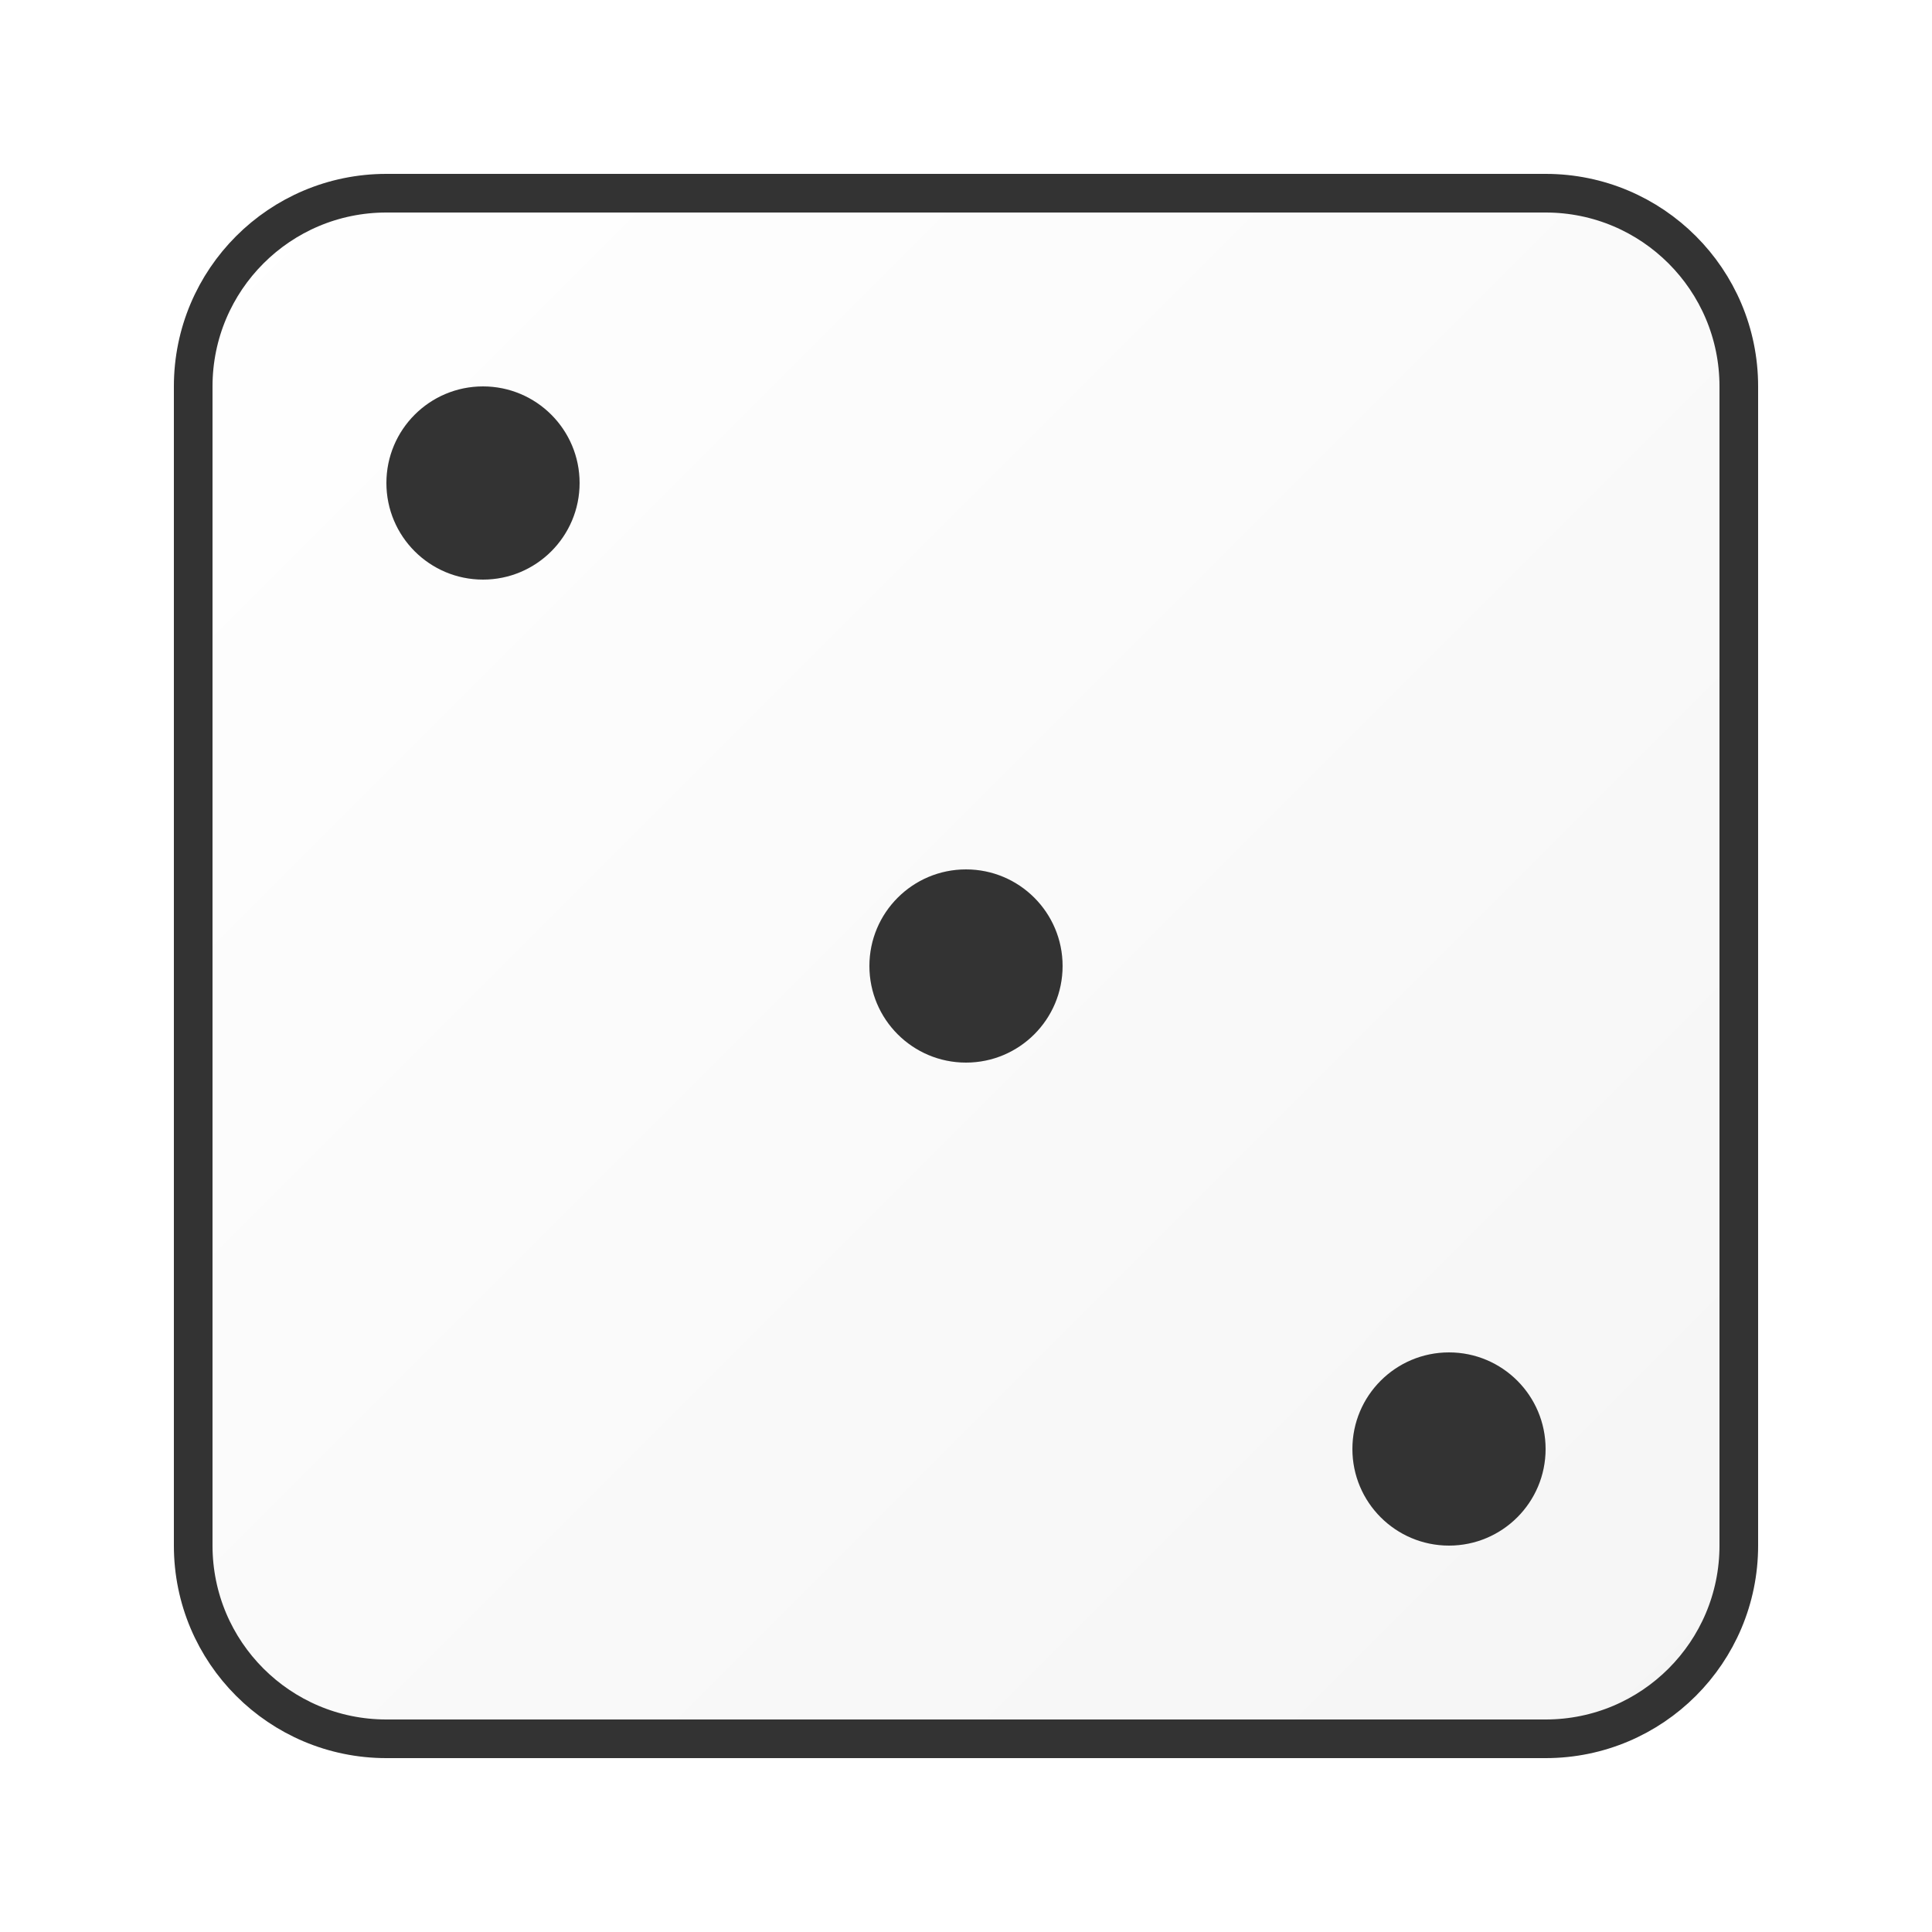
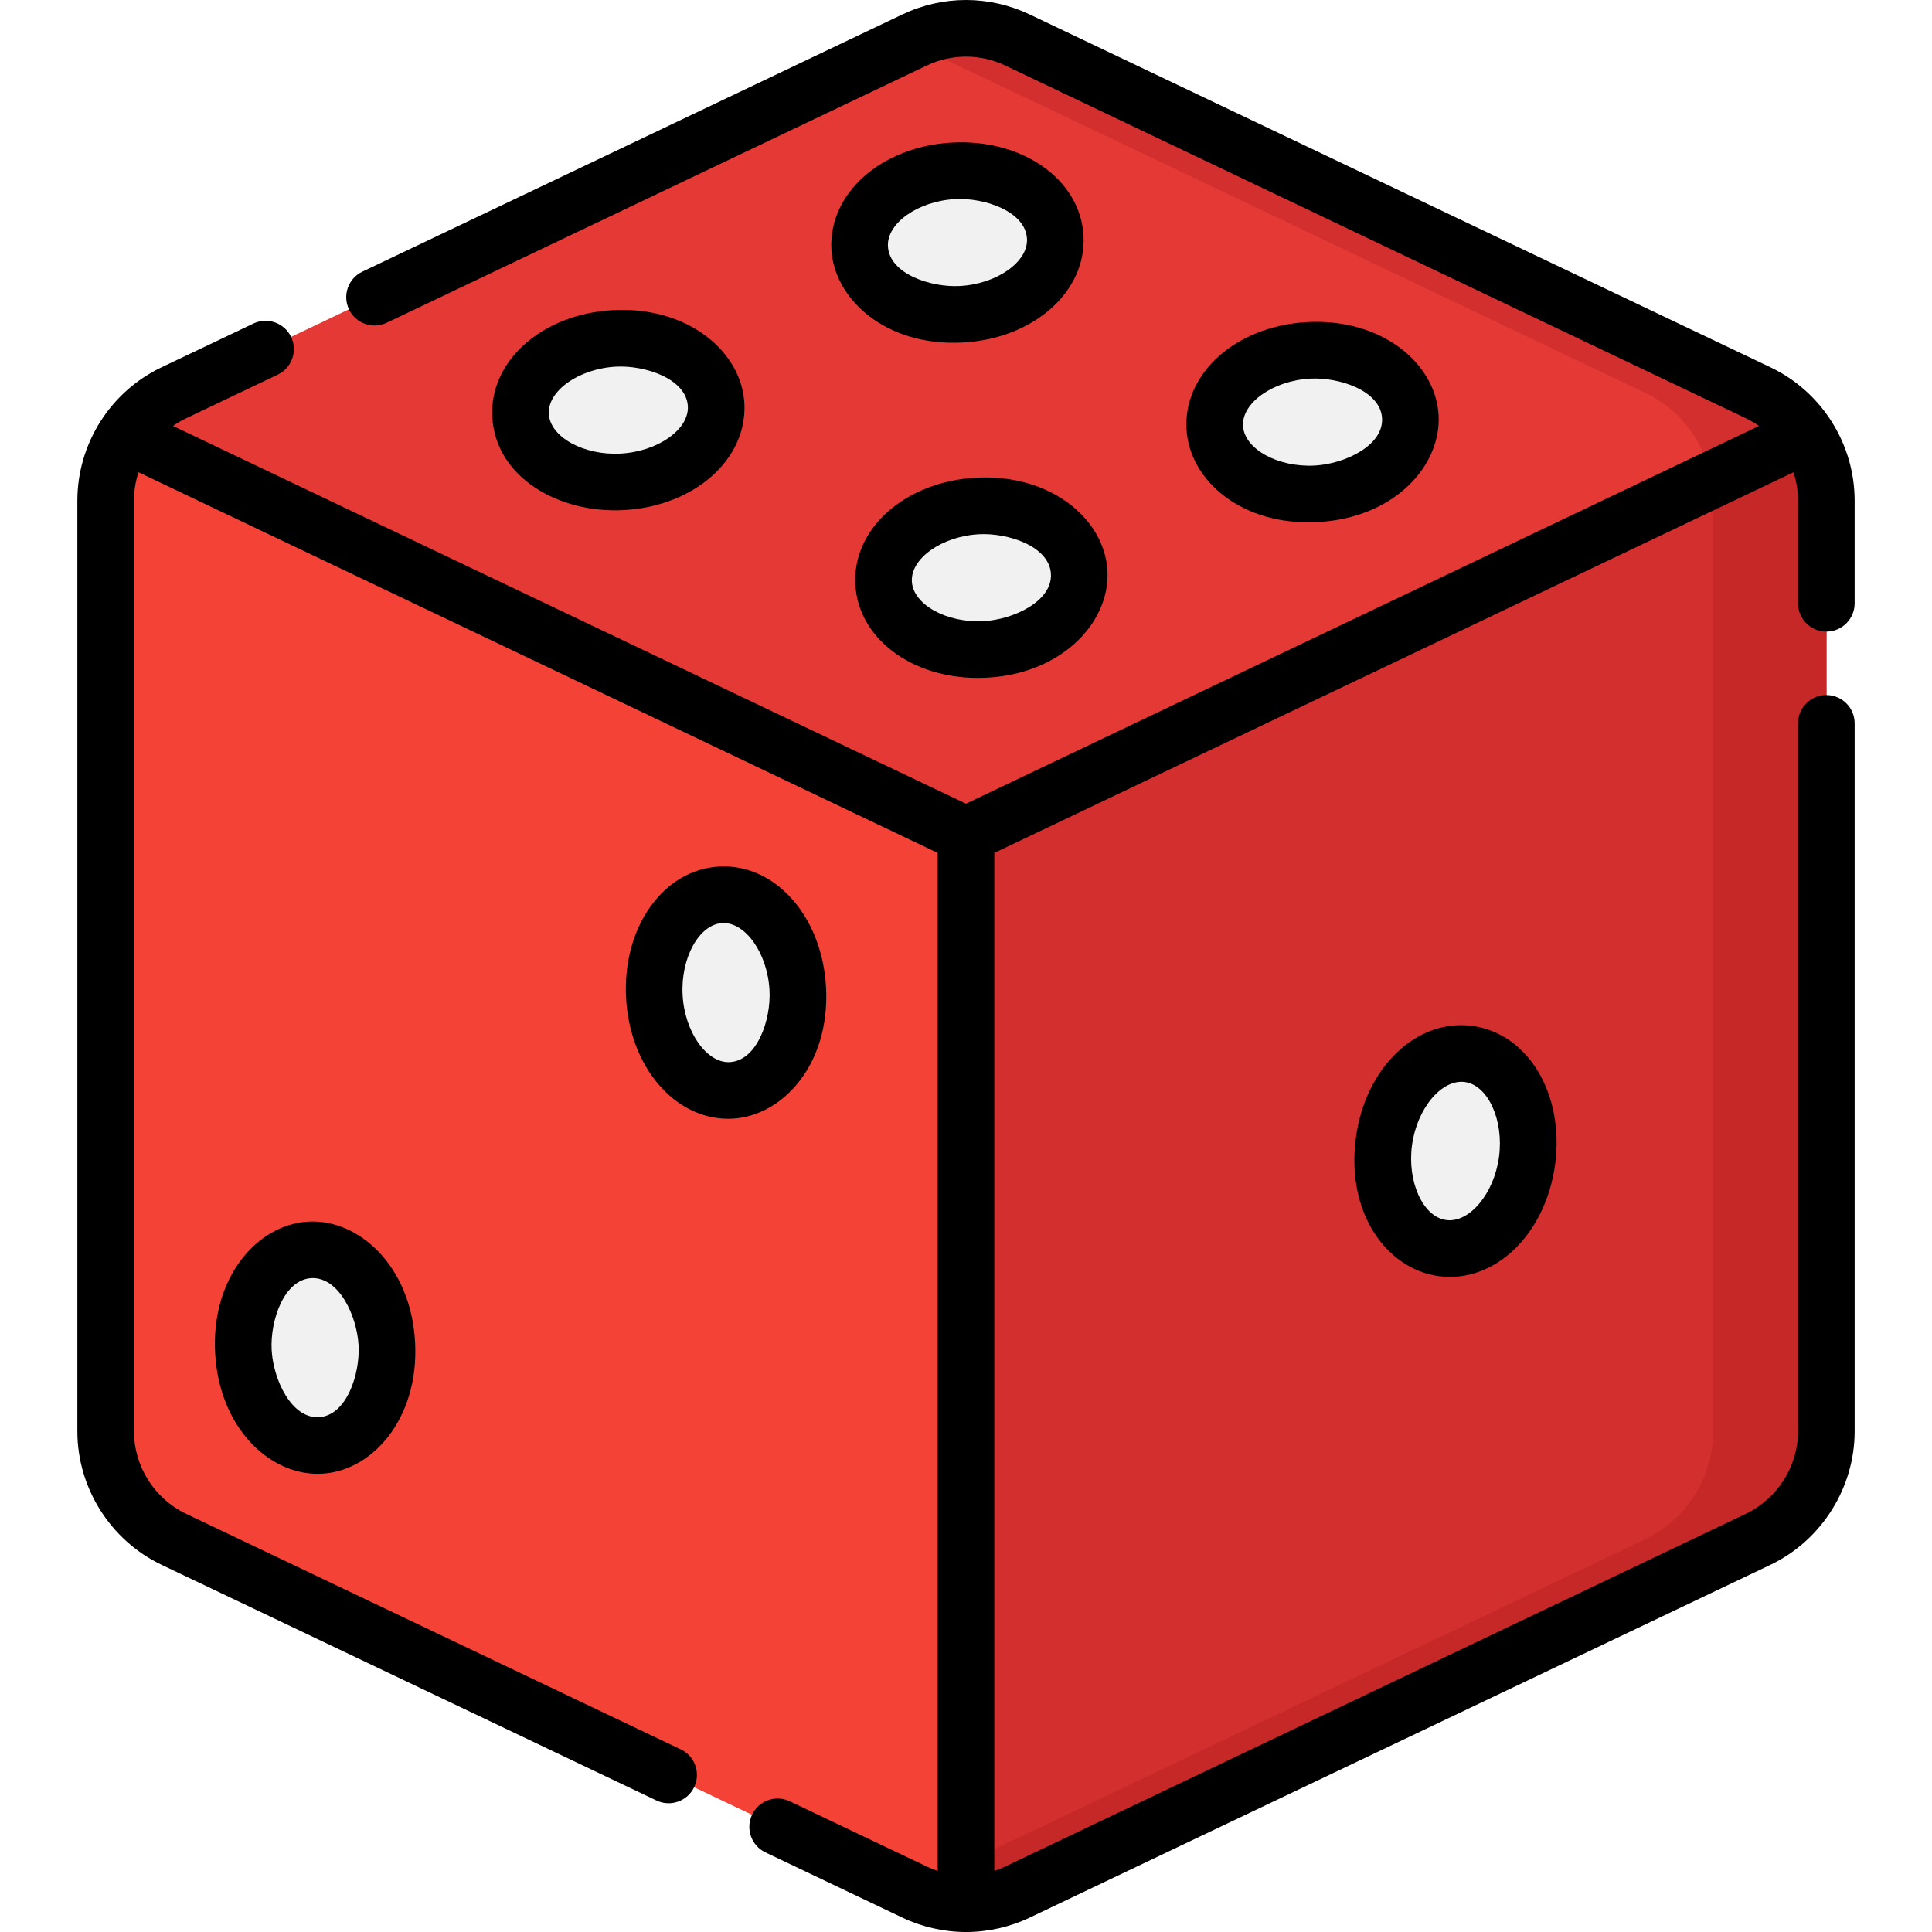
- <svg xmlns="http://www.w3.org/2000/svg" width="100" height="100" viewBox="0 0 100 100" fill="none">
-   <rect x="10" y="10" width="80" height="80" rx="10" fill="url(#paint0_linear)" stroke="#333333" stroke-width="2" />
-   <circle cx="25" cy="25" r="5" fill="#333333" />
-   <circle cx="50" cy="50" r="5" fill="#333333" />
-   <circle cx="75" cy="75" r="5" fill="#333333" />
-   <defs>
-     <linearGradient id="paint0_linear" x1="10" y1="10" x2="90" y2="90" gradientUnits="userSpaceOnUse">
-       <stop stop-color="#FFFFFF" />
-       <stop offset="1" stop-color="#F5F5F5" />
-     </linearGradient>
-   </defs>
+ <svg xmlns="http://www.w3.org/2000/svg" id="Layer_1" enable-background="new 0 0 512 512" height="512" viewBox="0 0 512 512" width="512">
+   <path d="m484 132.705v246.592c0 12.231-7.036 23.372-18.083 28.634l-196.26 93.481c-4.316 2.062-8.992 3.087-13.657 3.087s-9.33-1.026-13.646-3.087l-196.27-93.482c-11.048-5.261-18.084-16.402-18.084-28.633v-246.592c0-6.354 1.894-12.413 5.279-17.509 3.11-4.716 7.5-8.607 12.811-11.123l196.264-93.488c8.632-4.113 18.661-4.113 27.303 0l196.264 93.488c5.31 2.516 9.69 6.407 12.8 11.123 3.385 5.096 5.279 11.154 5.279 17.509z" fill="#e53935" />
+   <path d="m478.721 115.196c-3.11-4.716-7.49-8.607-12.8-11.123l-196.264-93.488c-8.643-4.113-18.671-4.113-27.303 0l-1.348.642 194.916 92.846c5.31 2.516 9.69 6.407 12.8 11.123 3.385 5.096 5.279 11.155 5.279 17.509v246.592c0 12.231-7.036 23.372-18.083 28.634l-194.913 92.839 1.348.642c4.316 2.062 8.981 3.087 13.646 3.087s9.341-1.026 13.657-3.087l196.26-93.481c11.048-5.262 18.084-16.403 18.084-28.634v-246.592c0-6.355-1.894-12.413-5.279-17.509z" fill="#d32f2f" />
+   <path d="m256 221.287v283.213c-4.665 0-9.33-1.026-13.646-3.087l-196.27-93.482c-11.048-5.262-18.084-16.403-18.084-28.634v-246.592c0-6.354 1.894-12.413 5.279-17.509z" fill="#f44336" />
+   <path d="m484 132.705v246.598c0 12.096-6.897 23.145-17.751 28.474-.106.053-.222.106-.328.159l-196.264 93.477c-4.316 2.062-8.992 3.087-13.657 3.087v-283.213l222.721-106.091c3.385 5.096 5.279 11.154 5.279 17.509z" fill="#d32f2f" />
+   <path d="m478.721 115.196-25.219 12.013c.316 1.797.498 3.631.498 5.496v246.598c0 12.096-6.897 23.145-17.751 28.474-.106.053-.222.106-.328.159l-179.921 85.693v10.871c4.665 0 9.341-1.026 13.657-3.087l196.264-93.477c.106-.053.222-.106.328-.159 10.854-5.329 17.751-16.378 17.751-28.474v-246.598c0-6.355-1.894-12.413-5.279-17.509z" fill="#c62828" />
+   <g fill="#f1f1f1">
+     <ellipse cx="385.725" cy="305.027" rx="25.952" ry="19.13" transform="matrix(.134 -.991 .991 .134 31.81 646.45)" />
+     <ellipse cx="192.412" cy="263.039" rx="19.033" ry="25.952" transform="matrix(.999 -.055 .055 .999 -14.051 10.879)" />
+     <ellipse cx="83.508" cy="357.141" rx="19.033" ry="25.952" transform="matrix(.999 -.055 .055 .999 -19.342 5.083)" />
+     <ellipse cx="163.864" cy="108.671" rx="25.952" ry="19.033" transform="matrix(.999 -.055 .055 .999 -5.68 9.093)" />
+     <ellipse cx="253.736" cy="64.264" rx="25.952" ry="19.033" transform="matrix(.999 -.055 .055 .999 -3.126 13.926)" />
+     <ellipse cx="347.837" cy="111.843" rx="25.952" ry="19.033" transform="matrix(.999 -.055 .055 .999 -5.579 19.126)" />
+     <ellipse cx="260.08" cy="153.078" rx="25.952" ry="19.033" transform="matrix(.999 -.055 .055 .999 -7.957 14.404)" />
+   </g>
+   <path d="m484 167.383c4.142 0 7.5-3.358 7.5-7.5v-27.165c0-15.297-8.91-29.031-22.354-35.402l-196.266-93.486c-10.73-5.107-23.033-5.106-33.751.001l-143.1 68.161c-3.74 1.781-5.327 6.257-3.546 9.996s6.256 5.327 9.996 3.546l143.101-68.162c6.622-3.155 14.222-3.155 20.852 0l196.278 93.491c1.212.574 2.361 1.258 3.452 2.021l-210.162 100.106-210.156-100.103c1.096-.765 2.251-1.452 3.471-2.03l24.285-11.567c3.739-1.781 5.327-6.257 3.545-9.996-1.782-3.74-6.255-5.326-9.997-3.545l-24.271 11.56c-13.563 6.428-22.377 20.203-22.377 35.409v246.583c0 15.039 8.776 28.936 22.358 35.405l131.112 62.445c3.739 1.781 8.215.194 9.996-3.546s.194-8.215-3.546-9.996l-131.111-62.445c-8.389-3.996-13.809-12.577-13.809-21.863v-246.583c0-2.595.411-5.144 1.209-7.567l211.791 100.881v269.776c-.999-.325-1.976-.714-2.921-1.165l-36.271-17.275c-3.74-1.784-8.216-.194-9.996 3.546-1.781 3.74-.194 8.215 3.546 9.996l36.264 17.272c5.231 2.499 11.068 3.82 16.879 3.82 5.819 0 11.659-1.321 16.882-3.816l196.265-93.474c.043-.021.111-.053.154-.074l.254-.123c13.332-6.545 21.946-20.364 21.946-35.204v-187.615c0-4.142-3.358-7.5-7.5-7.5s-7.5 3.358-7.5 7.5v187.612c0 9.164-5.321 17.697-13.644 21.783l-196.433 93.555c-.945.451-1.923.84-2.923 1.165v-269.78l211.791-100.881c.798 2.423 1.209 4.972 1.209 7.567v27.165c-.002 4.143 3.356 7.501 7.498 7.501z" />
+   <path d="m359.334 301.469c-2.886 21.371 9.721 36.918 24.916 36.918 13.591 0 25.526-12.466 27.866-29.789 2.511-18.589-7.114-34.716-21.913-36.715-14.807-1.997-28.358 10.998-30.869 29.586zm37.916 5.122c-1.315 9.741-7.845 17.563-13.996 16.729-6.14-.829-10.371-10.102-9.055-19.843 1.316-9.742 7.862-17.562 13.996-16.729 6.14.83 10.371 10.102 9.055 19.843z" />
+   <path d="m218.905 261.602c-1.022-18.73-13.453-32.771-28.316-31.955-14.856.811-25.692 16.118-24.669 34.847.994 18.214 12.783 31.99 27.094 31.989 13.743 0 27.037-13.891 25.891-34.881zm-25.488 19.87c-6.126.334-11.986-7.981-12.521-17.796-.536-9.815 4.376-18.718 10.51-19.053 6.13-.319 11.985 7.981 12.521 17.796.426 7.804-3.248 18.656-10.51 19.053z" />
+   <path d="m57.015 358.592c1.061 19.451 14 31.988 27.156 31.987 14.131 0 26.948-14.43 25.831-34.879-1.102-20.207-14.887-32.691-28.317-31.955-13.5.736-25.767 14.775-24.67 34.847zm25.487-19.87c7.299-.387 12.095 9.982 12.522 17.795.417 7.643-3.172 18.652-10.511 19.053-7.299.39-12.094-9.982-12.521-17.795-.425-7.804 3.249-18.657 10.51-19.053z" />
+   <path d="m165.31 135.177c18.73-1.022 32.767-13.46 31.957-28.316-.747-13.69-14.983-25.749-34.849-24.669-18.73 1.022-32.768 13.46-31.957 28.316.876 16.025 17.659 25.613 34.849 24.669zm-2.075-38.008c7.578-.41 18.65 3.127 19.054 10.509.334 6.135-7.981 11.986-17.796 12.522-9.818.542-18.718-4.375-19.054-10.51-.335-6.134 7.981-11.985 17.796-12.521z" />
+   <path d="m252.29 37.786c-18.73 1.022-32.768 13.46-31.957 28.315.72 13.211 14.436 25.78 34.849 24.669 18.73-1.022 32.767-13.46 31.957-28.315-.812-14.855-16.118-25.693-34.849-24.669zm2.075 38.008c-7.663.415-18.653-3.181-19.054-10.509-.334-6.134 7.981-11.985 17.796-12.521 7.706-.42 18.654 3.194 19.054 10.51.334 6.133-7.981 11.984-17.796 12.52z" />
+   <path d="m349.283 138.349c20.208-1.102 32.69-14.887 31.957-28.316-.75-13.747-15.06-25.75-34.849-24.669-18.73 1.022-32.767 13.46-31.957 28.316.748 13.677 14.687 25.776 34.849 24.669zm-2.075-38.008c7.578-.41 18.65 3.127 19.054 10.509.398 7.283-9.967 12.093-17.796 12.521-9.813.543-18.719-4.375-19.054-10.509-.334-6.134 7.982-11.985 17.796-12.521z" />
+   <path d="m258.634 126.598c-18.73 1.022-32.767 13.46-31.957 28.316.776 14.206 14.806 24.736 32.412 24.736 21.36 0 35.163-14.298 34.394-28.383-.75-13.748-15.057-25.748-34.849-24.669zm2.074 38.008c-9.821.538-18.718-4.375-19.054-10.509-.334-6.135 7.981-11.986 17.796-12.522 7.571-.409 18.65 3.121 19.054 10.51.399 7.283-9.966 12.093-17.796 12.521z" />
</svg>
